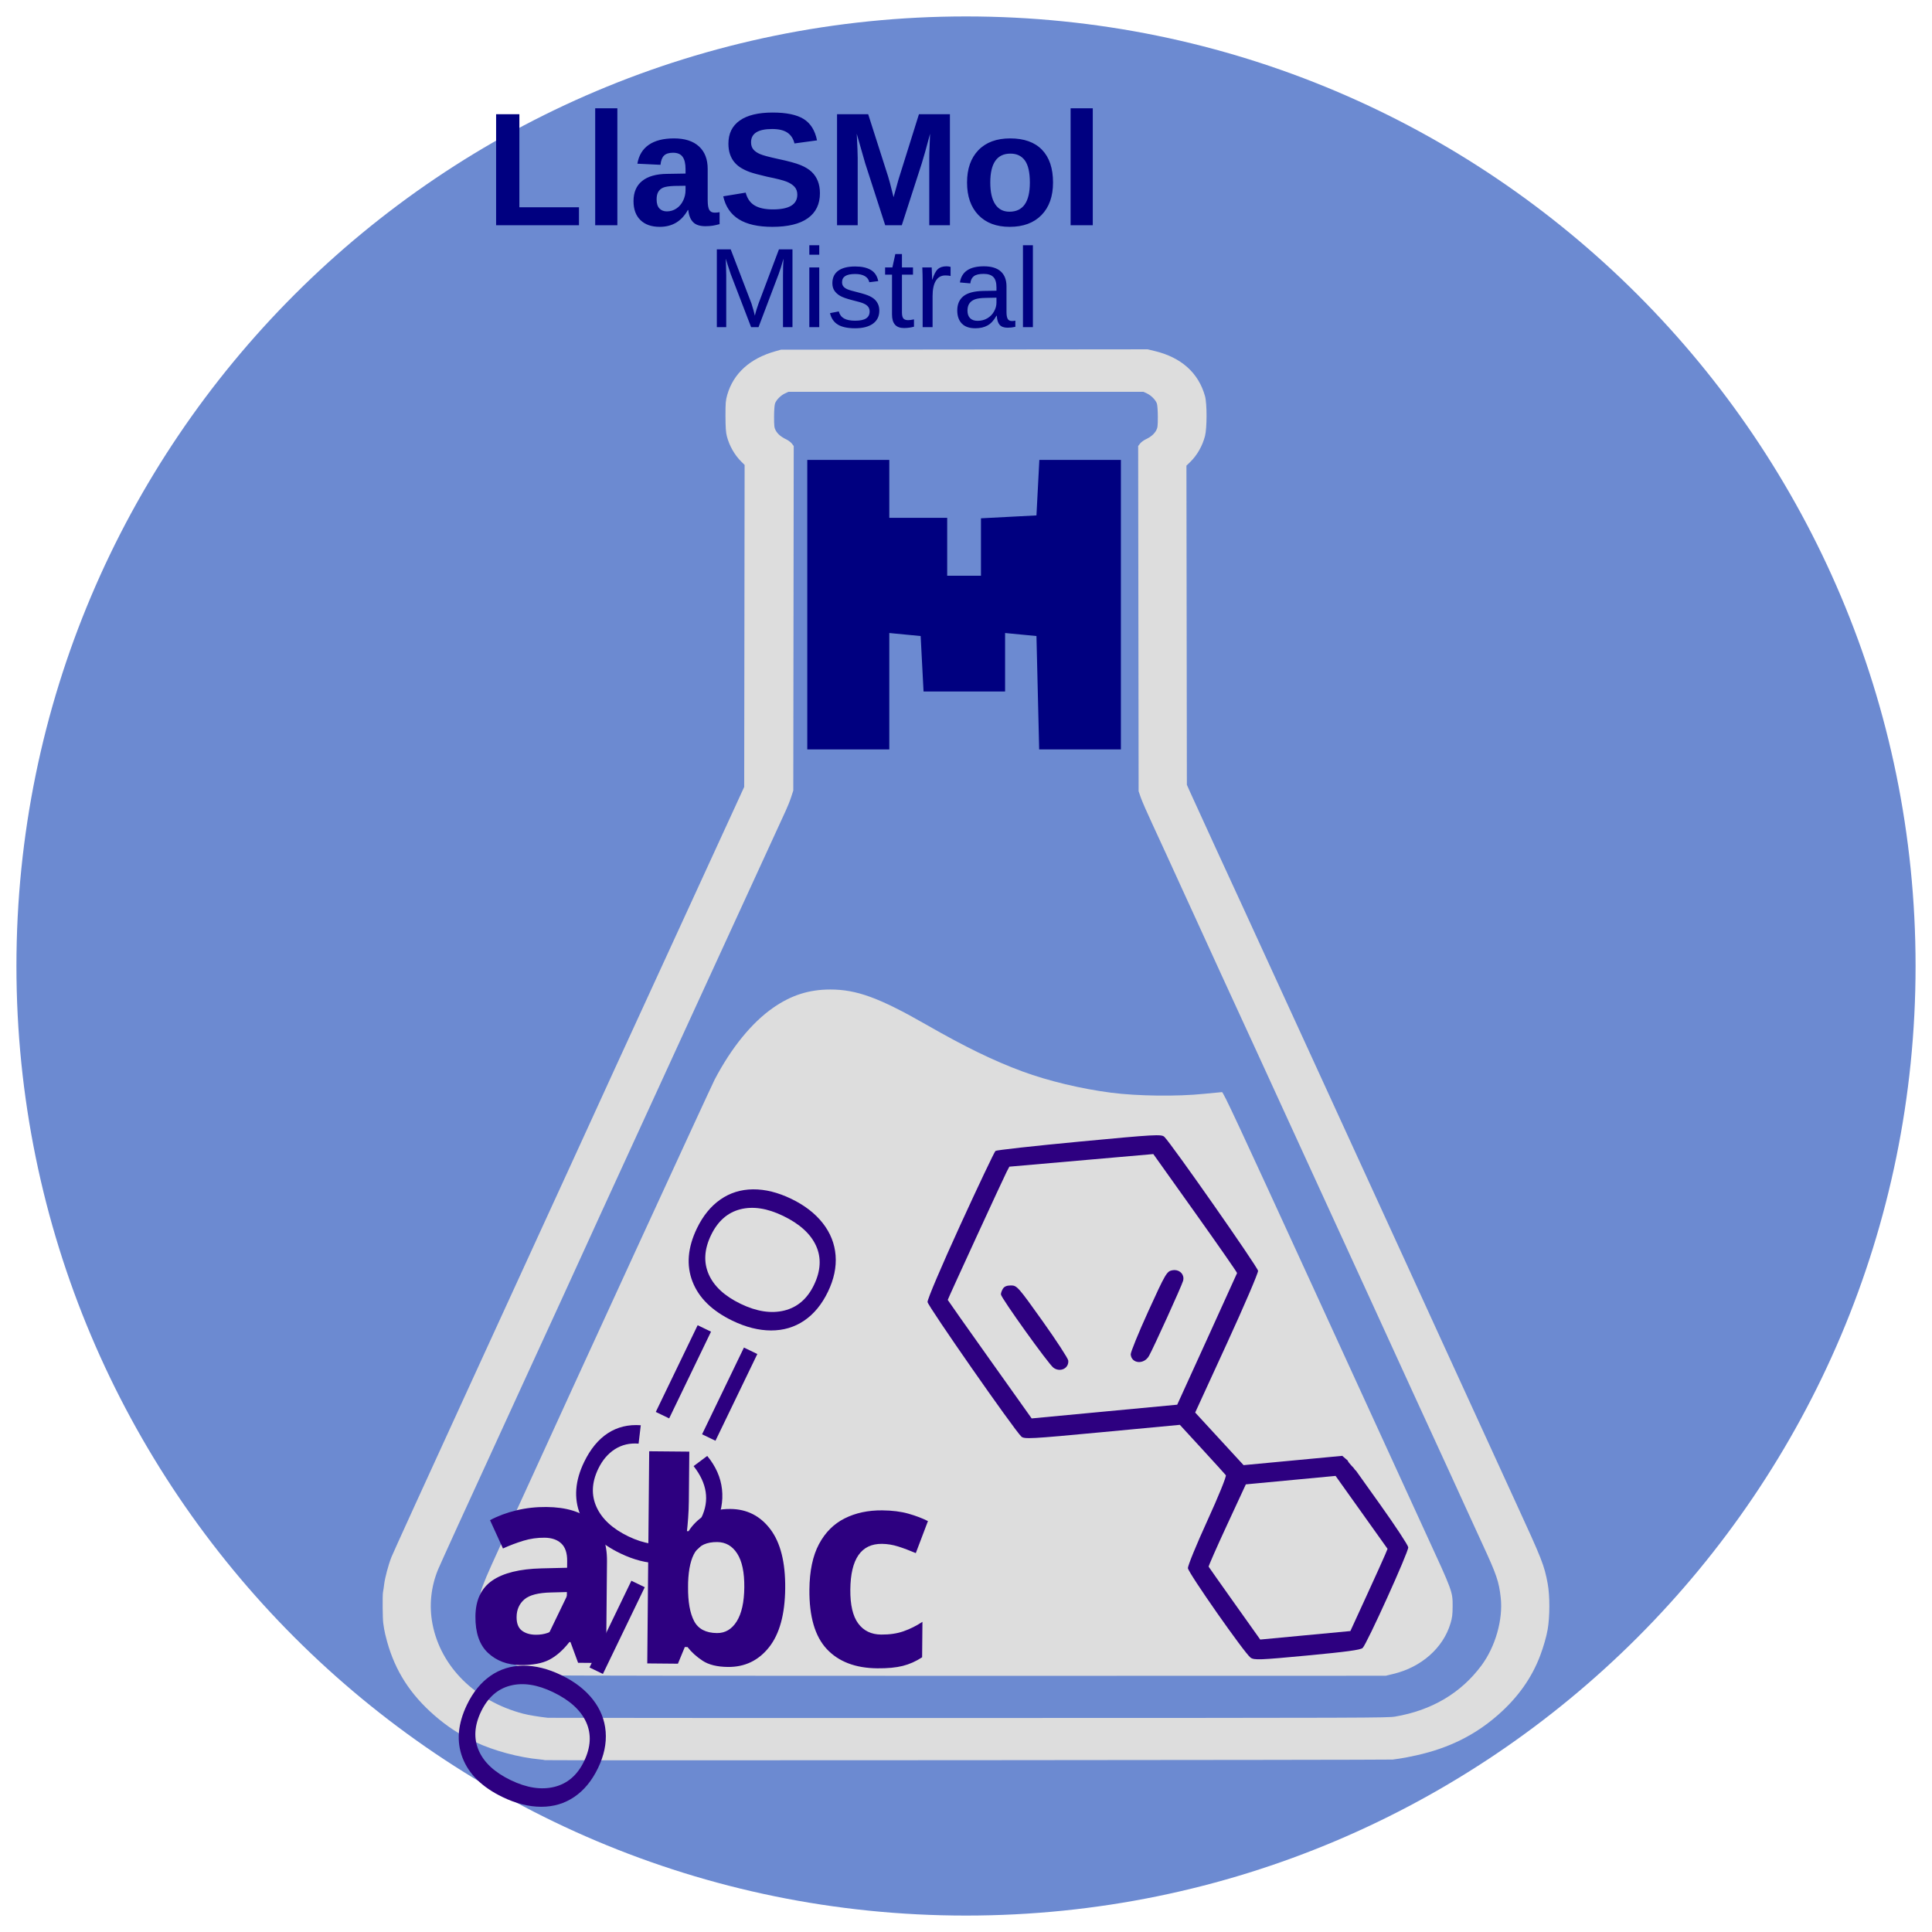
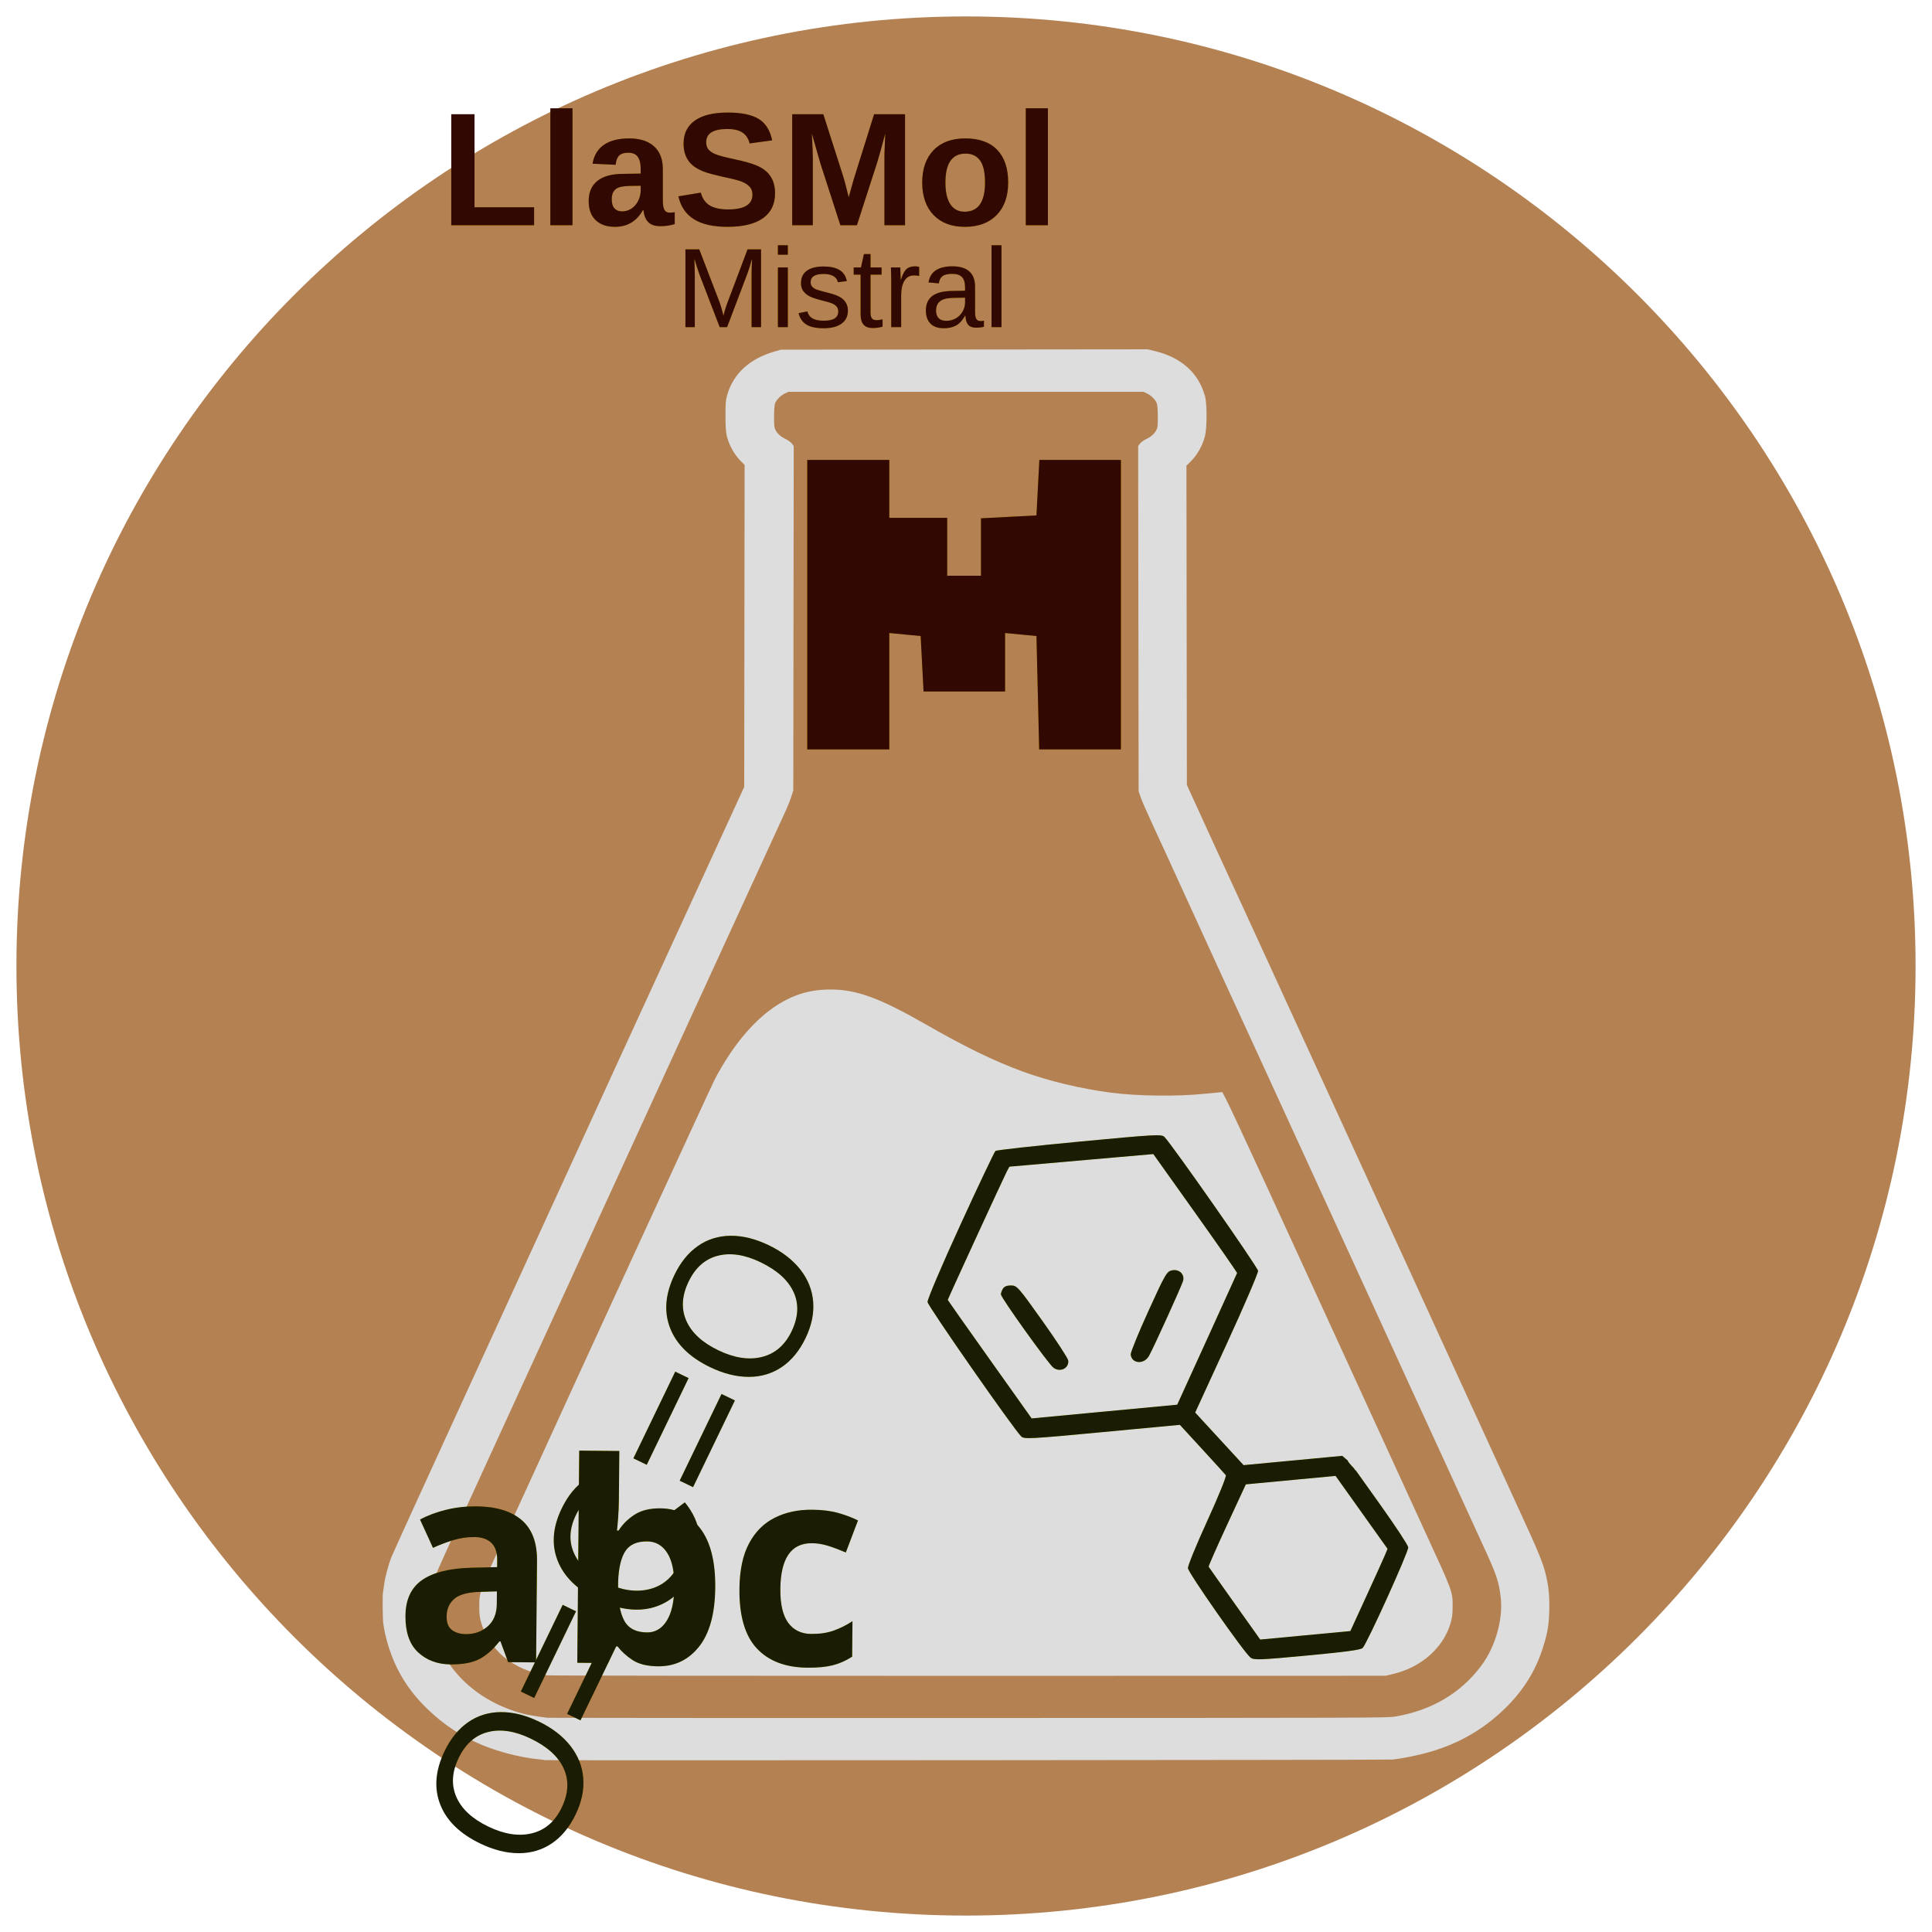
<svg xmlns="http://www.w3.org/2000/svg" version="1.1" id="svg1" width="1275.898" height="1275.898" viewBox="0 0 1275.898 1275.898" xml:space="preserve">
-   <defs id="defs1" />
-   <g id="layer1" transform="translate(18.26919,18.26919)">
-     <circle style="fill:#6c8ad1;fill-opacity:1;stroke:none;stroke-width:0;stroke-dasharray:none;stroke-opacity:0.986" id="path4" cx="619.68" cy="619.68" r="627.099" />
-   </g>
-   <g id="g1" transform="translate(-7.25174,45.38518)">
-     <g id="g4" transform="translate(-11.98339,-6.72055)">
-       <path style="fill:#dddddd;fill-opacity:1;stroke-width:1.578" d="m 379.08,1123.731 c -0.124,-0.106 -1.663,-0.325 -3.421,-0.487 -13.658,-1.26 -30.292,-5.729 -42.255,-11.351 -10.602,-4.982 -18.716,-10.248 -27.254,-17.688 -15.99,-13.934 -25.868,-29.325 -31.26,-48.71 -0.887,-3.189 -1.776,-6.965 -1.975,-8.393 -0.199,-1.427 -0.456,-3.126 -0.571,-3.775 -0.422,-2.386 -0.571,-18.618 -0.188,-20.485 0.218,-1.06 0.554,-3.308 0.747,-4.995 0.504,-4.406 2.736,-12.801 4.844,-18.217 0.999,-2.567 23.398,-51.699 49.774,-109.181 26.377,-57.483 48.758,-106.319 49.735,-108.525 0.978,-2.206 8.281,-18.131 16.228,-35.388 7.948,-17.258 15.483,-33.713 16.745,-36.568 1.262,-2.855 8.3,-18.249 15.641,-34.209 7.341,-15.96 29.431,-64.053 49.091,-106.873 l 35.744,-77.855 0.139,-106.325 0.139,-106.325 -2.188,-2.17 c -4.464,-4.429 -7.899,-10.463 -9.534,-16.751 -0.663,-2.55 -0.893,-5.9 -0.912,-13.316 -0.022,-8.656 0.123,-10.428 1.152,-14.018 4.067,-14.193 14.99,-24.091 31.804,-28.817 l 3.718,-1.045 121.045,-0.12 121.045,-0.12 4.665,1.121 c 17.582,4.224 28.957,14.416 33.242,29.787 1.372,4.92 1.363,21.202 -0.015,26.423 -1.735,6.577 -5.228,12.688 -9.779,17.108 l -2.465,2.394 0.144,105.379 0.144,105.379 1.67,3.775 c 2.201,4.976 34.153,74.612 35.074,76.439 0.392,0.779 20.168,43.882 43.946,95.785 23.778,51.903 52.635,114.859 64.128,139.902 11.492,25.043 21.446,46.807 22.12,48.364 0.673,1.557 8.215,18.013 16.758,36.568 8.543,18.555 16.084,35.011 16.757,36.568 0.673,1.557 8.194,17.975 16.713,36.485 17.421,37.849 18.871,41.533 21.111,53.638 1.484,8.021 1.473,21.778 -0.026,30.393 -0.797,4.583 -2.71,11.275 -4.853,16.978 -5.616,14.945 -14.853,27.943 -28.073,39.504 -15.233,13.322 -32.457,21.826 -53.798,26.563 -4.579,1.016 -9.663,1.995 -11.297,2.175 -1.635,0.18 -3.58,0.45 -4.323,0.601 -1.504,0.305 -559.521,0.681 -559.878,0.377 z m 561.499,-28.757 c 24.246,-4.128 43.527,-15.557 57.062,-33.827 9.185,-12.398 14.282,-30.358 12.681,-44.679 -1.212,-10.836 -2.675,-15.105 -12.34,-35.987 -3.423,-7.396 -8.336,-18.119 -10.918,-23.828 -2.582,-5.709 -7.186,-15.795 -10.231,-22.413 -19.951,-43.355 -26.553,-57.755 -54.405,-118.669 -11.747,-25.692 -21.682,-47.35 -22.077,-48.128 -0.395,-0.779 -10.133,-22.012 -21.641,-47.185 -11.508,-25.173 -24.89,-54.368 -29.739,-64.879 -11.427,-24.77 -36.407,-79.235 -39.82,-86.82 -1.46,-3.244 -5.788,-12.693 -9.618,-20.997 -3.83,-8.304 -8.293,-18.072 -9.916,-21.705 -1.623,-3.633 -5.773,-12.645 -9.222,-20.026 -3.449,-7.381 -6.934,-15.343 -7.745,-17.694 l -1.474,-4.274 -0.146,-113.989 -0.146,-113.989 1.241,-1.613 c 0.682,-0.887 2.387,-2.157 3.788,-2.821 3.33,-1.579 5.543,-3.469 6.876,-5.872 0.93,-1.678 1.079,-2.914 1.079,-8.939 0,-3.942 -0.274,-7.789 -0.627,-8.82 -0.812,-2.367 -3.76,-5.351 -6.591,-6.673 l -2.238,-1.045 H 657.15 539.887 l -2.239,1.045 c -2.831,1.322 -5.779,4.307 -6.591,6.673 -0.354,1.03 -0.627,4.878 -0.627,8.82 0,6.025 0.149,7.261 1.079,8.939 1.333,2.404 3.546,4.294 6.876,5.872 1.401,0.664 3.106,1.934 3.788,2.821 l 1.241,1.613 -0.143,113.753 -0.143,113.753 -1.458,4.483 c -0.802,2.465 -2.463,6.606 -3.692,9.201 -1.229,2.595 -29.555,64.277 -62.946,137.071 -71.988,156.933 -65.494,142.765 -68.775,150.047 -3.466,7.691 -28.866,63.122 -38.487,83.989 -8.059,17.479 -17.665,38.439 -22.166,48.364 -1.53,3.374 -3.864,8.47 -5.187,11.324 -8.797,18.986 -30.371,66.324 -31.826,69.833 -4.773,11.51 -6.068,24.007 -3.741,36.096 5.445,28.288 28.329,50.963 59.782,59.236 3.568,0.938 10.743,2.137 16.383,2.738 0.892,0.095 126.003,0.15 278.025,0.123 266.715,-0.047 276.584,-0.08 281.538,-0.923 z m -560.058,-27.249 c -10.71,-1.37 -20.831,-5.715 -28.796,-12.361 -6.433,-5.368 -12.222,-14.075 -14.561,-21.898 -1.135,-3.798 -1.388,-5.754 -1.42,-10.99 -0.061,-9.95 0.241,-10.767 18.814,-50.959 3.658,-7.915 8.633,-18.744 11.056,-24.064 30.952,-67.947 123.267,-268.737 125.605,-273.199 11.038,-21.062 24.542,-37.625 38.671,-47.433 11.928,-8.28 23.595,-12 37.672,-12.013 17.388,-0.016 32.442,5.497 63.379,23.213 25.896,14.829 44.56,23.904 63.616,30.931 16.925,6.241 38.738,11.466 58.51,14.014 17.437,2.247 43.724,2.561 61.333,0.732 5.393,-0.56 10.488,-1.044 11.835,-1.125 0.876,-0.052 9.83,19.136 60.956,130.64 32.961,71.886 61.271,133.674 62.911,137.307 1.64,3.633 6.457,14.144 10.705,23.356 17.874,38.764 17.81,38.589 17.748,48.6 -0.032,5.237 -0.285,7.192 -1.42,10.99 -4.824,16.138 -19.174,28.845 -37.6,33.294 l -5.171,1.249 -275.323,0.062 c -152.912,0.035 -276.745,-0.12 -278.52,-0.347 z" id="path1" />
-       <text xml:space="preserve" style="font-size:181.019px;font-family:'Buckeye Serif 2';-inkscape-font-specification:'Buckeye Serif 2, ';text-align:center;text-anchor:middle;fill:#2d0080;fill-opacity:1;stroke:#000000;stroke-width:0;stroke-dasharray:none;stroke-opacity:0" x="664.532" y="1036.63" id="text1" transform="matrix(0.9818743,0.00899826,-0.00933276,1.018375,0,0)">
-         <tspan id="tspan1" x="664.532" y="1036.63" style="font-weight:bold;fill:#2d0080;fill-opacity:1;stroke:#000000;stroke-width:0;stroke-dasharray:none;stroke-opacity:0">abc</tspan>
+   <defs id="defs1">
+     <filter style="color-interpolation-filters:sRGB;" id="filter21" x="0" y="0" width="1" height="1">
+       <feColorMatrix type="hueRotate" values="163" result="color1" id="feColorMatrix20" />
+       <feColorMatrix type="saturate" values="0.893" result="color2" id="feColorMatrix21" />
+     </filter>
+   </defs>
+   <g id="layer4" style="filter:url(#filter21)">
+     <g id="layer1" transform="translate(18.26919,18.26919)">
+       <circle style="fill:#6c8ad1;fill-opacity:1;stroke:none;stroke-width:0;stroke-dasharray:none;stroke-opacity:0.986" id="path4" cx="619.68" cy="619.68" r="627.099" />
+     </g>
+     <g id="g1" transform="translate(-7.25174,45.38518)">
+       <g id="g4" transform="translate(-11.98339,-6.72055)">
+         <path style="fill:#dddddd;fill-opacity:1;stroke-width:1.578" d="m 379.08,1123.731 c -0.124,-0.106 -1.663,-0.325 -3.421,-0.487 -13.658,-1.26 -30.292,-5.729 -42.255,-11.351 -10.602,-4.982 -18.716,-10.248 -27.254,-17.688 -15.99,-13.934 -25.868,-29.325 -31.26,-48.71 -0.887,-3.189 -1.776,-6.965 -1.975,-8.393 -0.199,-1.427 -0.456,-3.126 -0.571,-3.775 -0.422,-2.386 -0.571,-18.618 -0.188,-20.485 0.218,-1.06 0.554,-3.308 0.747,-4.995 0.504,-4.406 2.736,-12.801 4.844,-18.217 0.999,-2.567 23.398,-51.699 49.774,-109.181 26.377,-57.483 48.758,-106.319 49.735,-108.525 0.978,-2.206 8.281,-18.131 16.228,-35.388 7.948,-17.258 15.483,-33.713 16.745,-36.568 1.262,-2.855 8.3,-18.249 15.641,-34.209 7.341,-15.96 29.431,-64.053 49.091,-106.873 l 35.744,-77.855 0.139,-106.325 0.139,-106.325 -2.188,-2.17 c -4.464,-4.429 -7.899,-10.463 -9.534,-16.751 -0.663,-2.55 -0.893,-5.9 -0.912,-13.316 -0.022,-8.656 0.123,-10.428 1.152,-14.018 4.067,-14.193 14.99,-24.091 31.804,-28.817 l 3.718,-1.045 121.045,-0.12 121.045,-0.12 4.665,1.121 c 17.582,4.224 28.957,14.416 33.242,29.787 1.372,4.92 1.363,21.202 -0.015,26.423 -1.735,6.577 -5.228,12.688 -9.779,17.108 l -2.465,2.394 0.144,105.379 0.144,105.379 1.67,3.775 c 2.201,4.976 34.153,74.612 35.074,76.439 0.392,0.779 20.168,43.882 43.946,95.785 23.778,51.903 52.635,114.859 64.128,139.902 11.492,25.043 21.446,46.807 22.12,48.364 0.673,1.557 8.215,18.013 16.758,36.568 8.543,18.555 16.084,35.011 16.757,36.568 0.673,1.557 8.194,17.975 16.713,36.485 17.421,37.849 18.871,41.533 21.111,53.638 1.484,8.021 1.473,21.778 -0.026,30.393 -0.797,4.583 -2.71,11.275 -4.853,16.978 -5.616,14.945 -14.853,27.943 -28.073,39.504 -15.233,13.322 -32.457,21.826 -53.798,26.563 -4.579,1.016 -9.663,1.995 -11.297,2.175 -1.635,0.18 -3.58,0.45 -4.323,0.601 -1.504,0.305 -559.521,0.681 -559.878,0.377 z m 561.499,-28.757 c 24.246,-4.128 43.527,-15.557 57.062,-33.827 9.185,-12.398 14.282,-30.358 12.681,-44.679 -1.212,-10.836 -2.675,-15.105 -12.34,-35.987 -3.423,-7.396 -8.336,-18.119 -10.918,-23.828 -2.582,-5.709 -7.186,-15.795 -10.231,-22.413 -19.951,-43.355 -26.553,-57.755 -54.405,-118.669 -11.747,-25.692 -21.682,-47.35 -22.077,-48.128 -0.395,-0.779 -10.133,-22.012 -21.641,-47.185 -11.508,-25.173 -24.89,-54.368 -29.739,-64.879 -11.427,-24.77 -36.407,-79.235 -39.82,-86.82 -1.46,-3.244 -5.788,-12.693 -9.618,-20.997 -3.83,-8.304 -8.293,-18.072 -9.916,-21.705 -1.623,-3.633 -5.773,-12.645 -9.222,-20.026 -3.449,-7.381 -6.934,-15.343 -7.745,-17.694 l -1.474,-4.274 -0.146,-113.989 -0.146,-113.989 1.241,-1.613 c 0.682,-0.887 2.387,-2.157 3.788,-2.821 3.33,-1.579 5.543,-3.469 6.876,-5.872 0.93,-1.678 1.079,-2.914 1.079,-8.939 0,-3.942 -0.274,-7.789 -0.627,-8.82 -0.812,-2.367 -3.76,-5.351 -6.591,-6.673 l -2.238,-1.045 H 657.15 539.887 l -2.239,1.045 c -2.831,1.322 -5.779,4.307 -6.591,6.673 -0.354,1.03 -0.627,4.878 -0.627,8.82 0,6.025 0.149,7.261 1.079,8.939 1.333,2.404 3.546,4.294 6.876,5.872 1.401,0.664 3.106,1.934 3.788,2.821 l 1.241,1.613 -0.143,113.753 -0.143,113.753 -1.458,4.483 c -0.802,2.465 -2.463,6.606 -3.692,9.201 -1.229,2.595 -29.555,64.277 -62.946,137.071 -71.988,156.933 -65.494,142.765 -68.775,150.047 -3.466,7.691 -28.866,63.122 -38.487,83.989 -8.059,17.479 -17.665,38.439 -22.166,48.364 -1.53,3.374 -3.864,8.47 -5.187,11.324 -8.797,18.986 -30.371,66.324 -31.826,69.833 -4.773,11.51 -6.068,24.007 -3.741,36.096 5.445,28.288 28.329,50.963 59.782,59.236 3.568,0.938 10.743,2.137 16.383,2.738 0.892,0.095 126.003,0.15 278.025,0.123 266.715,-0.047 276.584,-0.08 281.538,-0.923 z m -560.058,-27.249 c -10.71,-1.37 -20.831,-5.715 -28.796,-12.361 -6.433,-5.368 -12.222,-14.075 -14.561,-21.898 -1.135,-3.798 -1.388,-5.754 -1.42,-10.99 -0.061,-9.95 0.241,-10.767 18.814,-50.959 3.658,-7.915 8.633,-18.744 11.056,-24.064 30.952,-67.947 123.267,-268.737 125.605,-273.199 11.038,-21.062 24.542,-37.625 38.671,-47.433 11.928,-8.28 23.595,-12 37.672,-12.013 17.388,-0.016 32.442,5.497 63.379,23.213 25.896,14.829 44.56,23.904 63.616,30.931 16.925,6.241 38.738,11.466 58.51,14.014 17.437,2.247 43.724,2.561 61.333,0.732 5.393,-0.56 10.488,-1.044 11.835,-1.125 0.876,-0.052 9.83,19.136 60.956,130.64 32.961,71.886 61.271,133.674 62.911,137.307 1.64,3.633 6.457,14.144 10.705,23.356 17.874,38.764 17.81,38.589 17.748,48.6 -0.032,5.237 -0.285,7.192 -1.42,10.99 -4.824,16.138 -19.174,28.845 -37.6,33.294 l -5.171,1.249 -275.323,0.062 c -152.912,0.035 -276.745,-0.12 -278.52,-0.347 z" id="path1" />
+         <text xml:space="preserve" style="font-size:181.019px;font-family:'Buckeye Serif 2';-inkscape-font-specification:'Buckeye Serif 2, ';text-align:center;text-anchor:middle;fill:#2d0080;fill-opacity:1;stroke:#000000;stroke-width:0;stroke-dasharray:none;stroke-opacity:0" x="664.532" y="1036.63" id="text1" transform="matrix(0.9818743,0.00899826,-0.00933276,1.018375,0,0)">
+           <tspan id="tspan1" x="664.532" y="1036.63" style="font-weight:bold;fill:#2d0080;fill-opacity:1;stroke:#000000;stroke-width:0;stroke-dasharray:none;stroke-opacity:0">abc</tspan>
+         </text>
+         <text xml:space="preserve" style="font-size:133.333px;font-family:'Buckeye Serif 2';-inkscape-font-specification:'Buckeye Serif 2, ';text-align:center;text-anchor:middle;fill:#2d0080;fill-opacity:1;stroke:#000000;stroke-width:0;stroke-dasharray:none;stroke-opacity:0" x="-552.817" y="846.847" id="text1-7" transform="matrix(0.4268461,-0.8842853,0.917158,0.4427138,0,0)">
+           <tspan id="tspan1-5" x="-552.817" y="846.847" style="font-style:normal;font-variant:normal;font-weight:normal;font-stretch:normal;font-size:133.333px;font-family:Arial;-inkscape-font-specification:Arial;fill:#2d0080;fill-opacity:1;stroke:#000000;stroke-width:0;stroke-dasharray:none;stroke-opacity:0">O=C=O</tspan>
+         </text>
+         <path id="path60" style="fill:#2d0080;fill-opacity:1;stroke-width:1.218" d="m 949.246,983.174 c -0.13,-1.381 -8.506,-14.11 -18.612,-28.285 l -15.9,-22.301 c -0.248,-0.153 -0.497,-0.381 -0.728,-0.703 -0.302,-0.42 -0.586,-0.847 -0.924,-1.239 -0.455,-0.507 -0.923,-1 -1.406,-1.48 -0.528,-0.565 -1.008,-1.172 -1.507,-1.763 -0.423,-0.47 -0.722,-1.011 -0.953,-1.59 -0.375,-0.312 -0.743,-0.633 -1.121,-0.941 -0.822,-0.686 -1.627,-1.392 -2.423,-2.106 -0.237,0.041 -0.475,0.076 -0.715,0.096 -0.616,0.058 -1.231,0.116 -1.847,0.174 -0.704,0.066 -1.409,0.133 -2.113,0.199 -0.644,0.061 -1.288,0.109 -1.932,0.164 -0.061,0.005 -0.122,0.011 -0.182,0.017 l -28.5,2.687 -29.884,2.817 -15.979,-17.366 -15.982,-17.369 20.885,-45.495 c 11.487,-25.022 20.774,-46.674 20.638,-48.114 -0.233,-2.47 -57.487,-84.307 -61.898,-88.474 -1.905,-1.8 -6.14,-1.561 -56.138,3.17 -29.743,2.814 -54.661,5.576 -55.371,6.137 -0.711,0.561 -11.161,22.569 -23.223,48.905 -12.348,26.96 -21.808,49.192 -21.649,50.874 0.258,2.736 57.101,84.277 61.933,88.841 1.902,1.796 6.023,1.573 53.381,-2.891 l 51.319,-4.838 14.691,15.997 c 8.081,8.798 15.131,16.566 15.666,17.262 0.535,0.697 -4.936,14.174 -12.157,29.95 -7.221,15.776 -13.018,29.936 -12.874,31.466 0.286,3.165 37.394,56.155 41.351,59.057 2.336,1.713 5.962,1.579 37.388,-1.384 25.974,-2.449 35.269,-3.713 36.645,-4.984 2.745,-2.545 30.398,-63.575 30.123,-66.491 z m -13.667,1.006 -1.619,3.919 c -0.891,2.156 -6.416,14.375 -12.277,27.154 l -10.656,23.235 -29.768,2.806 -29.768,2.806 -16.861,-23.728 c -9.274,-13.05 -17.012,-24.02 -17.197,-24.377 -0.185,-0.357 5.265,-12.739 12.109,-27.515 l 12.445,-26.866 29.633,-2.793 29.633,-2.793 17.164,24.075 z M 836.199,802.078 c -0.115,0.347 -9.055,20.047 -19.869,43.777 l -19.664,43.145 -48.062,4.531 -48.06,4.531 -27.703,-38.967 c -15.236,-21.432 -27.706,-39.113 -27.71,-39.291 -0.012,-0.522 37.008,-81.022 38.937,-84.672 l 1.756,-3.325 47.533,-4.161 47.533,-4.161 27.759,38.981 c 15.267,21.439 27.664,39.265 27.549,39.612 z m -35.43,3.577 c 0.035,-3.579 -3.297,-6.217 -7.426,-5.417 -3.55,0.687 -4.473,2.27 -15.698,26.907 -6.558,14.396 -11.818,27.306 -11.688,28.689 0.579,6.146 8.758,6.806 12.061,0.973 2.954,-5.216 21.619,-46.298 22.523,-49.571 0.15,-0.542 0.224,-1.071 0.228,-1.582 z m -76.053,54.192 c -0.148,-1.418 -7.791,-13.154 -16.992,-26.081 -16.057,-22.559 -16.894,-23.504 -20.801,-23.521 -2.822,-0.013 -4.489,0.686 -5.437,2.276 -0.752,1.262 -1.309,2.92 -1.237,3.687 0.233,2.467 31.322,45.851 34.642,48.342 4.426,3.32 10.355,0.483 9.825,-4.702 z" />
+       </g>
+       <text xml:space="preserve" style="font-size:106.615px;font-family:Arial;-inkscape-font-specification:Arial;text-align:center;text-anchor:middle;fill:#000080;fill-opacity:1;stroke-width:0;stroke-opacity:0.986" x="635.787" y="103.376" id="text2">
+         <tspan id="tspan2" x="635.787" y="103.376" style="font-style:normal;font-variant:normal;font-weight:bold;font-stretch:normal;font-size:106.615px;font-family:Arial;-inkscape-font-specification:'Arial Bold';fill:#000080;fill-opacity:1;stroke-width:0">LlaSMol</tspan>
+         <tspan x="635.787" y="236.645" style="font-style:normal;font-variant:normal;font-weight:bold;font-stretch:normal;font-size:106.615px;font-family:Arial;-inkscape-font-specification:'Arial Bold';fill:#000080;fill-opacity:1;stroke-width:0" id="tspan4" />
      </text>
-       <text xml:space="preserve" style="font-size:133.333px;font-family:'Buckeye Serif 2';-inkscape-font-specification:'Buckeye Serif 2, ';text-align:center;text-anchor:middle;fill:#2d0080;fill-opacity:1;stroke:#000000;stroke-width:0;stroke-dasharray:none;stroke-opacity:0" x="-552.817" y="846.847" id="text1-7" transform="matrix(0.4268461,-0.8842853,0.917158,0.4427138,0,0)">
-         <tspan id="tspan1-5" x="-552.817" y="846.847" style="font-style:normal;font-variant:normal;font-weight:normal;font-stretch:normal;font-size:133.333px;font-family:Arial;-inkscape-font-specification:Arial;fill:#2d0080;fill-opacity:1;stroke:#000000;stroke-width:0;stroke-dasharray:none;stroke-opacity:0">O=C=O</tspan>
+       <text xml:space="preserve" style="font-size:74.667px;font-family:Arial;-inkscape-font-specification:Arial;text-align:center;text-anchor:middle;fill:#000080;fill-opacity:1;stroke-width:0;stroke-opacity:0.986" x="636.313" y="170.673" id="text2-0">
+         <tspan x="636.313" y="170.673" style="font-size:74.667px;fill:#000080;fill-opacity:1;stroke-width:0" id="tspan4-9">Mistral</tspan>
      </text>
-       <path id="path60" style="fill:#2d0080;fill-opacity:1;stroke-width:1.218" d="m 949.246,983.174 c -0.13,-1.381 -8.506,-14.11 -18.612,-28.285 l -15.9,-22.301 c -0.248,-0.153 -0.497,-0.381 -0.728,-0.703 -0.302,-0.42 -0.586,-0.847 -0.924,-1.239 -0.455,-0.507 -0.923,-1 -1.406,-1.48 -0.528,-0.565 -1.008,-1.172 -1.507,-1.763 -0.423,-0.47 -0.722,-1.011 -0.953,-1.59 -0.375,-0.312 -0.743,-0.633 -1.121,-0.941 -0.822,-0.686 -1.627,-1.392 -2.423,-2.106 -0.237,0.041 -0.475,0.076 -0.715,0.096 -0.616,0.058 -1.231,0.116 -1.847,0.174 -0.704,0.066 -1.409,0.133 -2.113,0.199 -0.644,0.061 -1.288,0.109 -1.932,0.164 -0.061,0.005 -0.122,0.011 -0.182,0.017 l -28.5,2.687 -29.884,2.817 -15.979,-17.366 -15.982,-17.369 20.885,-45.495 c 11.487,-25.022 20.774,-46.674 20.638,-48.114 -0.233,-2.47 -57.487,-84.307 -61.898,-88.474 -1.905,-1.8 -6.14,-1.561 -56.138,3.17 -29.743,2.814 -54.661,5.576 -55.371,6.137 -0.711,0.561 -11.161,22.569 -23.223,48.905 -12.348,26.96 -21.808,49.192 -21.649,50.874 0.258,2.736 57.101,84.277 61.933,88.841 1.902,1.796 6.023,1.573 53.381,-2.891 l 51.319,-4.838 14.691,15.997 c 8.081,8.798 15.131,16.566 15.666,17.262 0.535,0.697 -4.936,14.174 -12.157,29.95 -7.221,15.776 -13.018,29.936 -12.874,31.466 0.286,3.165 37.394,56.155 41.351,59.057 2.336,1.713 5.962,1.579 37.388,-1.384 25.974,-2.449 35.269,-3.713 36.645,-4.984 2.745,-2.545 30.398,-63.575 30.123,-66.491 z m -13.667,1.006 -1.619,3.919 c -0.891,2.156 -6.416,14.375 -12.277,27.154 l -10.656,23.235 -29.768,2.806 -29.768,2.806 -16.861,-23.728 c -9.274,-13.05 -17.012,-24.02 -17.197,-24.377 -0.185,-0.357 5.265,-12.739 12.109,-27.515 l 12.445,-26.866 29.633,-2.793 29.633,-2.793 17.164,24.075 z M 836.199,802.078 c -0.115,0.347 -9.055,20.047 -19.869,43.777 l -19.664,43.145 -48.062,4.531 -48.06,4.531 -27.703,-38.967 c -15.236,-21.432 -27.706,-39.113 -27.71,-39.291 -0.012,-0.522 37.008,-81.022 38.937,-84.672 l 1.756,-3.325 47.533,-4.161 47.533,-4.161 27.759,38.981 c 15.267,21.439 27.664,39.265 27.549,39.612 z m -35.43,3.577 c 0.035,-3.579 -3.297,-6.217 -7.426,-5.417 -3.55,0.687 -4.473,2.27 -15.698,26.907 -6.558,14.396 -11.818,27.306 -11.688,28.689 0.579,6.146 8.758,6.806 12.061,0.973 2.954,-5.216 21.619,-46.298 22.523,-49.571 0.15,-0.542 0.224,-1.071 0.228,-1.582 z m -76.053,54.192 c -0.148,-1.418 -7.791,-13.154 -16.992,-26.081 -16.057,-22.559 -16.894,-23.504 -20.801,-23.521 -2.822,-0.013 -4.489,0.686 -5.437,2.276 -0.752,1.262 -1.309,2.92 -1.237,3.687 0.233,2.467 31.322,45.851 34.642,48.342 4.426,3.32 10.355,0.483 9.825,-4.702 z" />
+       <path style="fill:#000080;stroke-width:12.043" d="m 540.378,353.939 v -95.59 h 27.084 27.084 v 19.118 19.118 h 19.118 19.118 v 19.118 19.118 h 11.152 11.152 v -18.959 -18.959 l 18.321,-0.955 18.321,-0.955 0.956,-18.321 0.956,-18.321 h 26.925 26.925 v 95.59 95.59 h -26.983 -26.983 l -0.898,-37.439 -0.898,-37.439 -10.356,-0.998 -10.356,-0.998 v 19.32 19.32 h -26.925 -26.925 l -0.956,-18.321 -0.956,-18.321 -10.356,-0.998 -10.356,-0.998 v 38.438 38.438 H 567.462 540.378 Z" id="path1-2" />
    </g>
-     <text xml:space="preserve" style="font-size:106.615px;font-family:Arial;-inkscape-font-specification:Arial;text-align:center;text-anchor:middle;fill:#000080;fill-opacity:1;stroke-width:0;stroke-opacity:0.986" x="635.787" y="103.376" id="text2">
-       <tspan id="tspan2" x="635.787" y="103.376" style="font-style:normal;font-variant:normal;font-weight:bold;font-stretch:normal;font-size:106.615px;font-family:Arial;-inkscape-font-specification:'Arial Bold';fill:#000080;fill-opacity:1;stroke-width:0">LlaSMol</tspan>
-       <tspan x="635.787" y="236.645" style="font-style:normal;font-variant:normal;font-weight:bold;font-stretch:normal;font-size:106.615px;font-family:Arial;-inkscape-font-specification:'Arial Bold';fill:#000080;fill-opacity:1;stroke-width:0" id="tspan4" />
-     </text>
-     <text xml:space="preserve" style="font-size:74.667px;font-family:Arial;-inkscape-font-specification:Arial;text-align:center;text-anchor:middle;fill:#000080;fill-opacity:1;stroke-width:0;stroke-opacity:0.986" x="636.313" y="170.673" id="text2-0">
-       <tspan x="636.313" y="170.673" style="font-size:74.667px;fill:#000080;fill-opacity:1;stroke-width:0" id="tspan4-9">Mistral</tspan>
-     </text>
-     <path style="fill:#000080;stroke-width:12.043" d="m 540.378,353.939 v -95.59 h 27.084 27.084 v 19.118 19.118 h 19.118 19.118 v 19.118 19.118 h 11.152 11.152 v -18.959 -18.959 l 18.321,-0.955 18.321,-0.955 0.956,-18.321 0.956,-18.321 h 26.925 26.925 v 95.59 95.59 h -26.983 -26.983 l -0.898,-37.439 -0.898,-37.439 -10.356,-0.998 -10.356,-0.998 v 19.32 19.32 h -26.925 -26.925 l -0.956,-18.321 -0.956,-18.321 -10.356,-0.998 -10.356,-0.998 v 38.438 38.438 H 567.462 540.378 Z" id="path1-2" />
  </g>
</svg>
